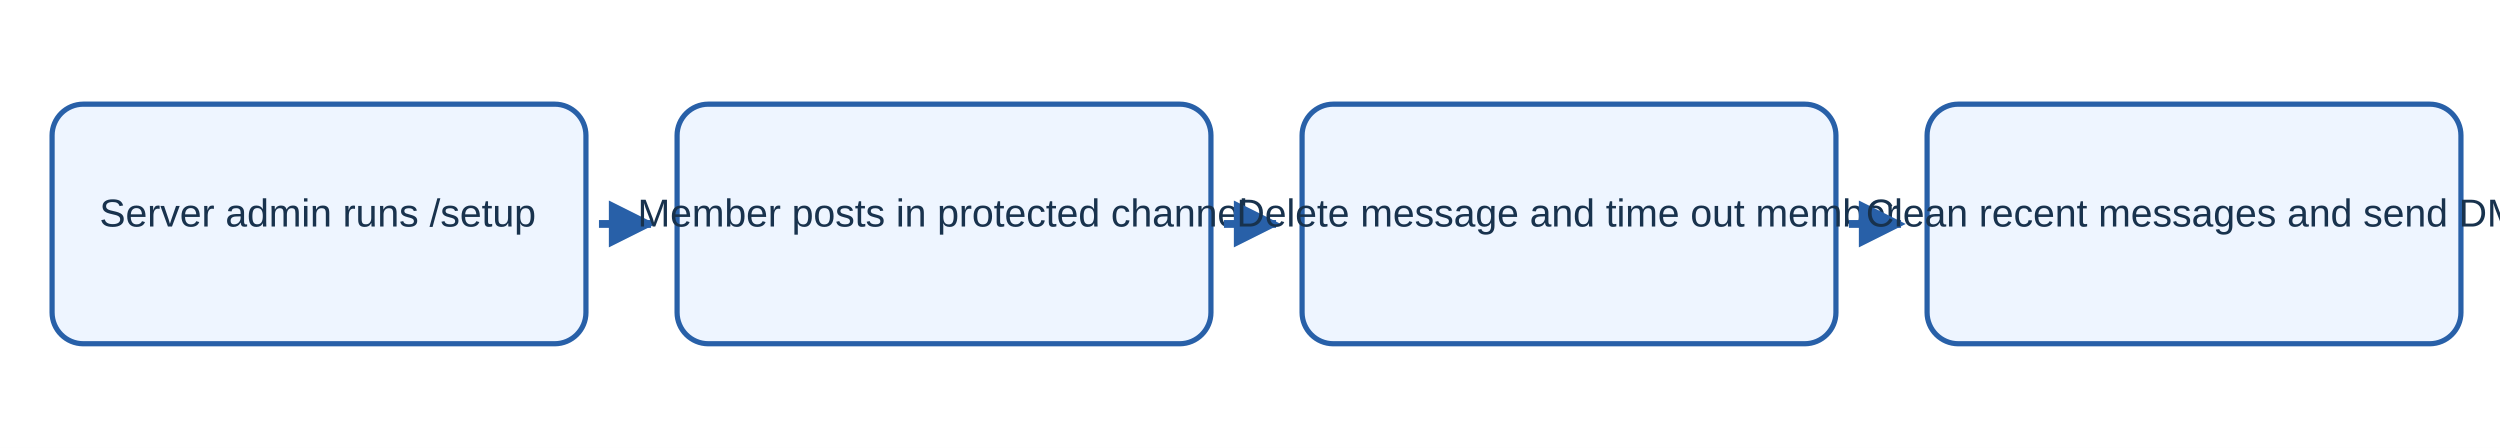
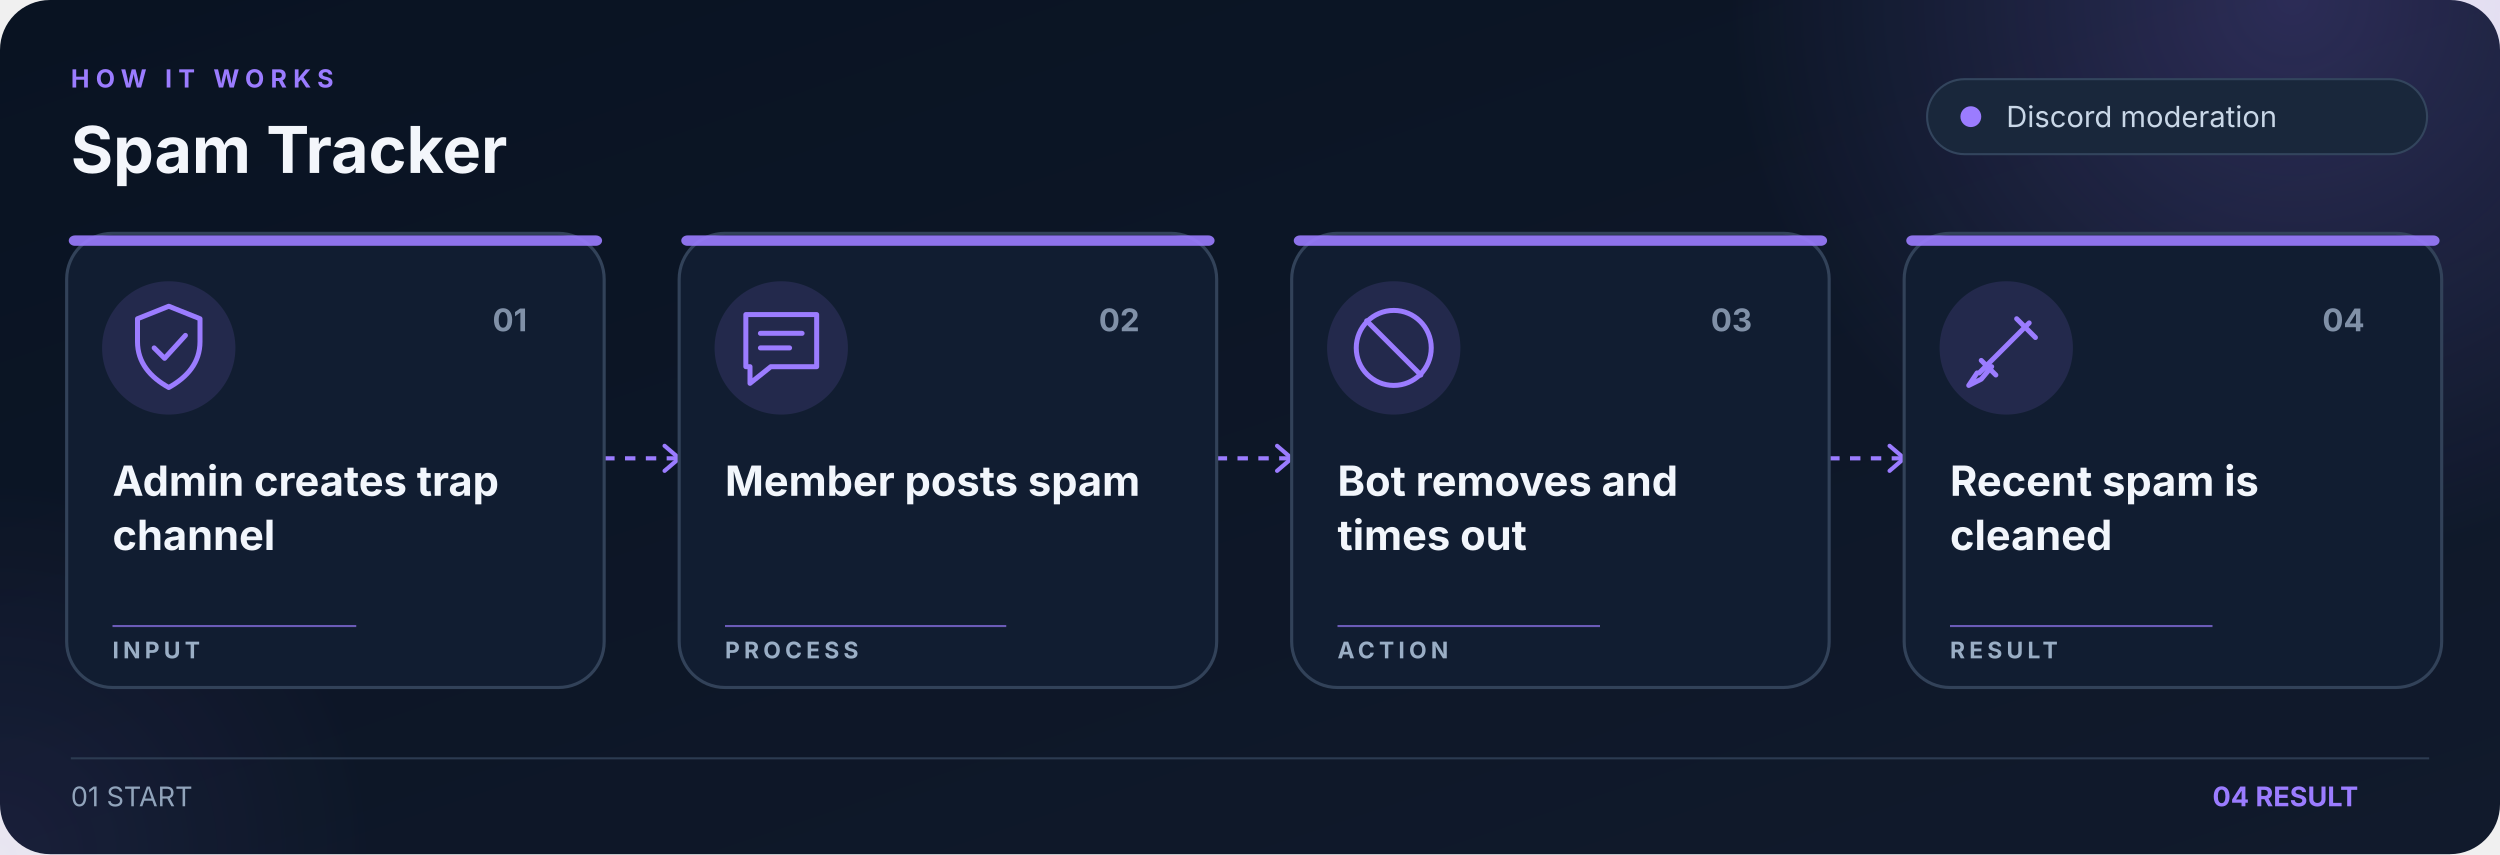
- <svg xmlns="http://www.w3.org/2000/svg" width="960" height="172" viewBox="0 0 960 172" role="img" aria-label="Workflow: Server admin runs /setup, Member posts in protected channel, Delete message and time out member, Clean recent messages and send DM">
+ <svg xmlns="http://www.w3.org/2000/svg" width="1200" height="410" viewBox="0 0 1200 410" role="img" aria-label="Workflow for Spam Tracker: Admin creates trap channel, Member posts spam, Bot removes and times out, Recent spam is cleaned">
  <defs>
-     <marker id="arrow" viewBox="0 0 10 10" refX="9" refY="5" markerWidth="6" markerHeight="6" orient="auto">
-       <path d="M 0 0 L 10 5 L 0 10 z" fill="#2860a8" />
-     </marker>
+     <linearGradient id="bg" x2="1" y2="1">
+       <stop stop-color="#091322" />
+       <stop offset="1" stop-color="#111a2c" />
+     </linearGradient>
+     <radialGradient id="glow">
+       <stop stop-color="#9b7cff" stop-opacity=".22" />
+       <stop offset="1" stop-color="#9b7cff" stop-opacity="0" />
+     </radialGradient>
  </defs>
-   <rect width="960" height="172" fill="#ffffff" />
-   <rect x="20" y="40" width="205" height="92" rx="12" fill="#eef5ff" stroke="#2860a8" stroke-width="2" />
-   <text x="122" y="87" text-anchor="middle" fill="#18324d" font-family="Arial,sans-serif" font-size="15">Server admin runs /setup</text>
-   <path d="M 230 86 h 20" stroke="#2860a8" stroke-width="3" marker-end="url(#arrow)" />
-   <rect x="260" y="40" width="205" height="92" rx="12" fill="#eef5ff" stroke="#2860a8" stroke-width="2" />
-   <text x="362" y="87" text-anchor="middle" fill="#18324d" font-family="Arial,sans-serif" font-size="15">Member posts in protected channel</text>
-   <path d="M 470 86 h 20" stroke="#2860a8" stroke-width="3" marker-end="url(#arrow)" />
-   <rect x="500" y="40" width="205" height="92" rx="12" fill="#eef5ff" stroke="#2860a8" stroke-width="2" />
-   <text x="602" y="87" text-anchor="middle" fill="#18324d" font-family="Arial,sans-serif" font-size="15">Delete message and time out member</text>
-   <path d="M 710 86 h 20" stroke="#2860a8" stroke-width="3" marker-end="url(#arrow)" />
-   <rect x="740" y="40" width="205" height="92" rx="12" fill="#eef5ff" stroke="#2860a8" stroke-width="2" />
-   <text x="842" y="87" text-anchor="middle" fill="#18324d" font-family="Arial,sans-serif" font-size="15">Clean recent messages and send DM</text>
+   <style>
+ text { font-family: Inter, Arial, sans-serif; }
+ .flow { animation: move 1.2s linear infinite; }
+ .beacon { animation: pulse 2.2s ease-in-out infinite; }
+ @keyframes move { to { stroke-dashoffset: -20; } }
+ @keyframes pulse { 50% { opacity: .25; } }
+ @media (prefers-reduced-motion: reduce) { .flow,.beacon { animation: none; } }
+ </style>
+   <rect width="1200" height="410" rx="24" fill="url(#bg)" />
+   <circle cx="1100" cy="0" r="270" fill="url(#glow)" />
+   <circle cx="0" cy="410" r="180" fill="url(#glow)" opacity=".4" />
+   <text x="34" y="42" fill="#9b7cff" font-size="12" font-weight="700" letter-spacing="3">HOW IT WORKS</text>
+   <text x="34" y="83" fill="#f3f6fb" font-size="31" font-weight="700">Spam Tracker</text>
+   <rect x="925" y="38" width="240" height="36" rx="18" fill="#19273b" stroke="#33455d" />
+   <circle class="beacon" cx="946" cy="56" r="5" fill="#9b7cff" />
+   <text x="963" y="61" fill="#c9d7e7" font-size="14">Discord moderation</text>
+   <path d="M290 220 H326" stroke="#9b7cff" stroke-width="2" stroke-dasharray="5 5" class="flow" />
+   <path d="m319 214 7 6-7 6" fill="none" stroke="#9b7cff" stroke-width="2" stroke-linecap="round" stroke-linejoin="round" />
+   <path d="M584 220 H620" stroke="#9b7cff" stroke-width="2" stroke-dasharray="5 5" class="flow" />
+   <path d="m613 214 7 6-7 6" fill="none" stroke="#9b7cff" stroke-width="2" stroke-linecap="round" stroke-linejoin="round" />
+   <path d="M878 220 H914" stroke="#9b7cff" stroke-width="2" stroke-dasharray="5 5" class="flow" />
+   <path d="m907 214 7 6-7 6" fill="none" stroke="#9b7cff" stroke-width="2" stroke-linecap="round" stroke-linejoin="round" />
+   <g class="card c0" aria-label="Step 1: Admin creates trap channel">
+     <rect x="32" y="112" width="258" height="218" rx="22" fill="#111d31" stroke="#324259" stroke-width="1.5" />
+     <rect x="33" y="113" width="256" height="5" rx="3" fill="#9b7cff" opacity=".9" />
+     <circle cx="81" cy="167" r="32" fill="#9b7cff" opacity=".13" />
+     <g transform="translate(57 143)" fill="none" stroke="#9b7cff" stroke-width="2.4" stroke-linecap="round" stroke-linejoin="round">
+       <path d="M24 4 39 10v11c0 10-6 17-15 22C15 38 9 31 9 21V10z" />
+       <path d="m17 24 5 5 10-11" />
+     </g>
+     <text x="253" y="159" text-anchor="end" fill="#8090a7" font-size="15" font-weight="700">01</text>
+     <text x="54" y="238" fill="#f2f6fc" font-size="20" font-weight="650">
+       <tspan x="54" dy="0">Admin creates trap</tspan>
+       <tspan x="54" dy="26">channel</tspan>
+     </text>
+     <rect x="54" y="300" width="117" height="1" fill="#9b7cff" opacity=".65" />
+     <text x="54" y="316" fill="#9aaec5" font-size="11" font-weight="700" letter-spacing="2">INPUT</text>
+   </g>
+   <g class="card c1" aria-label="Step 2: Member posts spam">
+     <rect x="326" y="112" width="258" height="218" rx="22" fill="#111d31" stroke="#324259" stroke-width="1.5" />
+     <rect x="327" y="113" width="256" height="5" rx="3" fill="#9b7cff" opacity=".9" />
+     <circle cx="375" cy="167" r="32" fill="#9b7cff" opacity=".13" />
+     <g transform="translate(351 143)" fill="none" stroke="#9b7cff" stroke-width="2.4" stroke-linecap="round" stroke-linejoin="round">
+       <path d="M7 8h34v25H19L9 41v-8H7z" />
+       <path d="M14 17h20M14 24h14" />
+     </g>
+     <text x="547" y="159" text-anchor="end" fill="#8090a7" font-size="15" font-weight="700">02</text>
+     <text x="348" y="238" fill="#f2f6fc" font-size="20" font-weight="650">
+       <tspan x="348" dy="0">Member posts spam</tspan>
+     </text>
+     <rect x="348" y="300" width="135" height="1" fill="#9b7cff" opacity=".65" />
+     <text x="348" y="316" fill="#9aaec5" font-size="11" font-weight="700" letter-spacing="2">PROCESS</text>
+   </g>
+   <g class="card c2" aria-label="Step 3: Bot removes and times out">
+     <rect x="620" y="112" width="258" height="218" rx="22" fill="#111d31" stroke="#324259" stroke-width="1.5" />
+     <rect x="621" y="113" width="256" height="5" rx="3" fill="#9b7cff" opacity=".9" />
+     <circle cx="669" cy="167" r="32" fill="#9b7cff" opacity=".13" />
+     <g transform="translate(645 143)" fill="none" stroke="#9b7cff" stroke-width="2.4" stroke-linecap="round" stroke-linejoin="round">
+       <circle cx="24" cy="24" r="18" />
+       <path d="M11 11 37 37" />
+     </g>
+     <text x="841" y="159" text-anchor="end" fill="#8090a7" font-size="15" font-weight="700">03</text>
+     <text x="642" y="238" fill="#f2f6fc" font-size="20" font-weight="650">
+       <tspan x="642" dy="0">Bot removes and</tspan>
+       <tspan x="642" dy="26">times out</tspan>
+     </text>
+     <rect x="642" y="300" width="126" height="1" fill="#9b7cff" opacity=".65" />
+     <text x="642" y="316" fill="#9aaec5" font-size="11" font-weight="700" letter-spacing="2">ACTION</text>
+   </g>
+   <g class="card c3" aria-label="Step 4: Recent spam is cleaned">
+     <rect x="914" y="112" width="258" height="218" rx="22" fill="#111d31" stroke="#324259" stroke-width="1.5" />
+     <rect x="915" y="113" width="256" height="5" rx="3" fill="#9b7cff" opacity=".9" />
+     <circle cx="963" cy="167" r="32" fill="#9b7cff" opacity=".13" />
+     <g transform="translate(939 143)" fill="none" stroke="#9b7cff" stroke-width="2.4" stroke-linecap="round" stroke-linejoin="round">
+       <path d="M11 36 35 12M29 10l9 9M10 36l-4 6 6-3 5-6M12 30l7 7" />
+     </g>
+     <text x="1135" y="159" text-anchor="end" fill="#8090a7" font-size="15" font-weight="700">04</text>
+     <text x="936" y="238" fill="#f2f6fc" font-size="20" font-weight="650">
+       <tspan x="936" dy="0">Recent spam is</tspan>
+       <tspan x="936" dy="26">cleaned</tspan>
+     </text>
+     <rect x="936" y="300" width="126" height="1" fill="#9b7cff" opacity=".65" />
+     <text x="936" y="316" fill="#9aaec5" font-size="11" font-weight="700" letter-spacing="2">RESULT</text>
+   </g>
+   <path d="M34 364 H1166" stroke="#2c3b51" stroke-width="1" />
+   <text x="34" y="387" fill="#91a4bb" font-size="13">01  START</text>
+   <text x="1062" y="387" fill="#9b7cff" font-size="13" font-weight="700">04  RESULT</text>
</svg>
